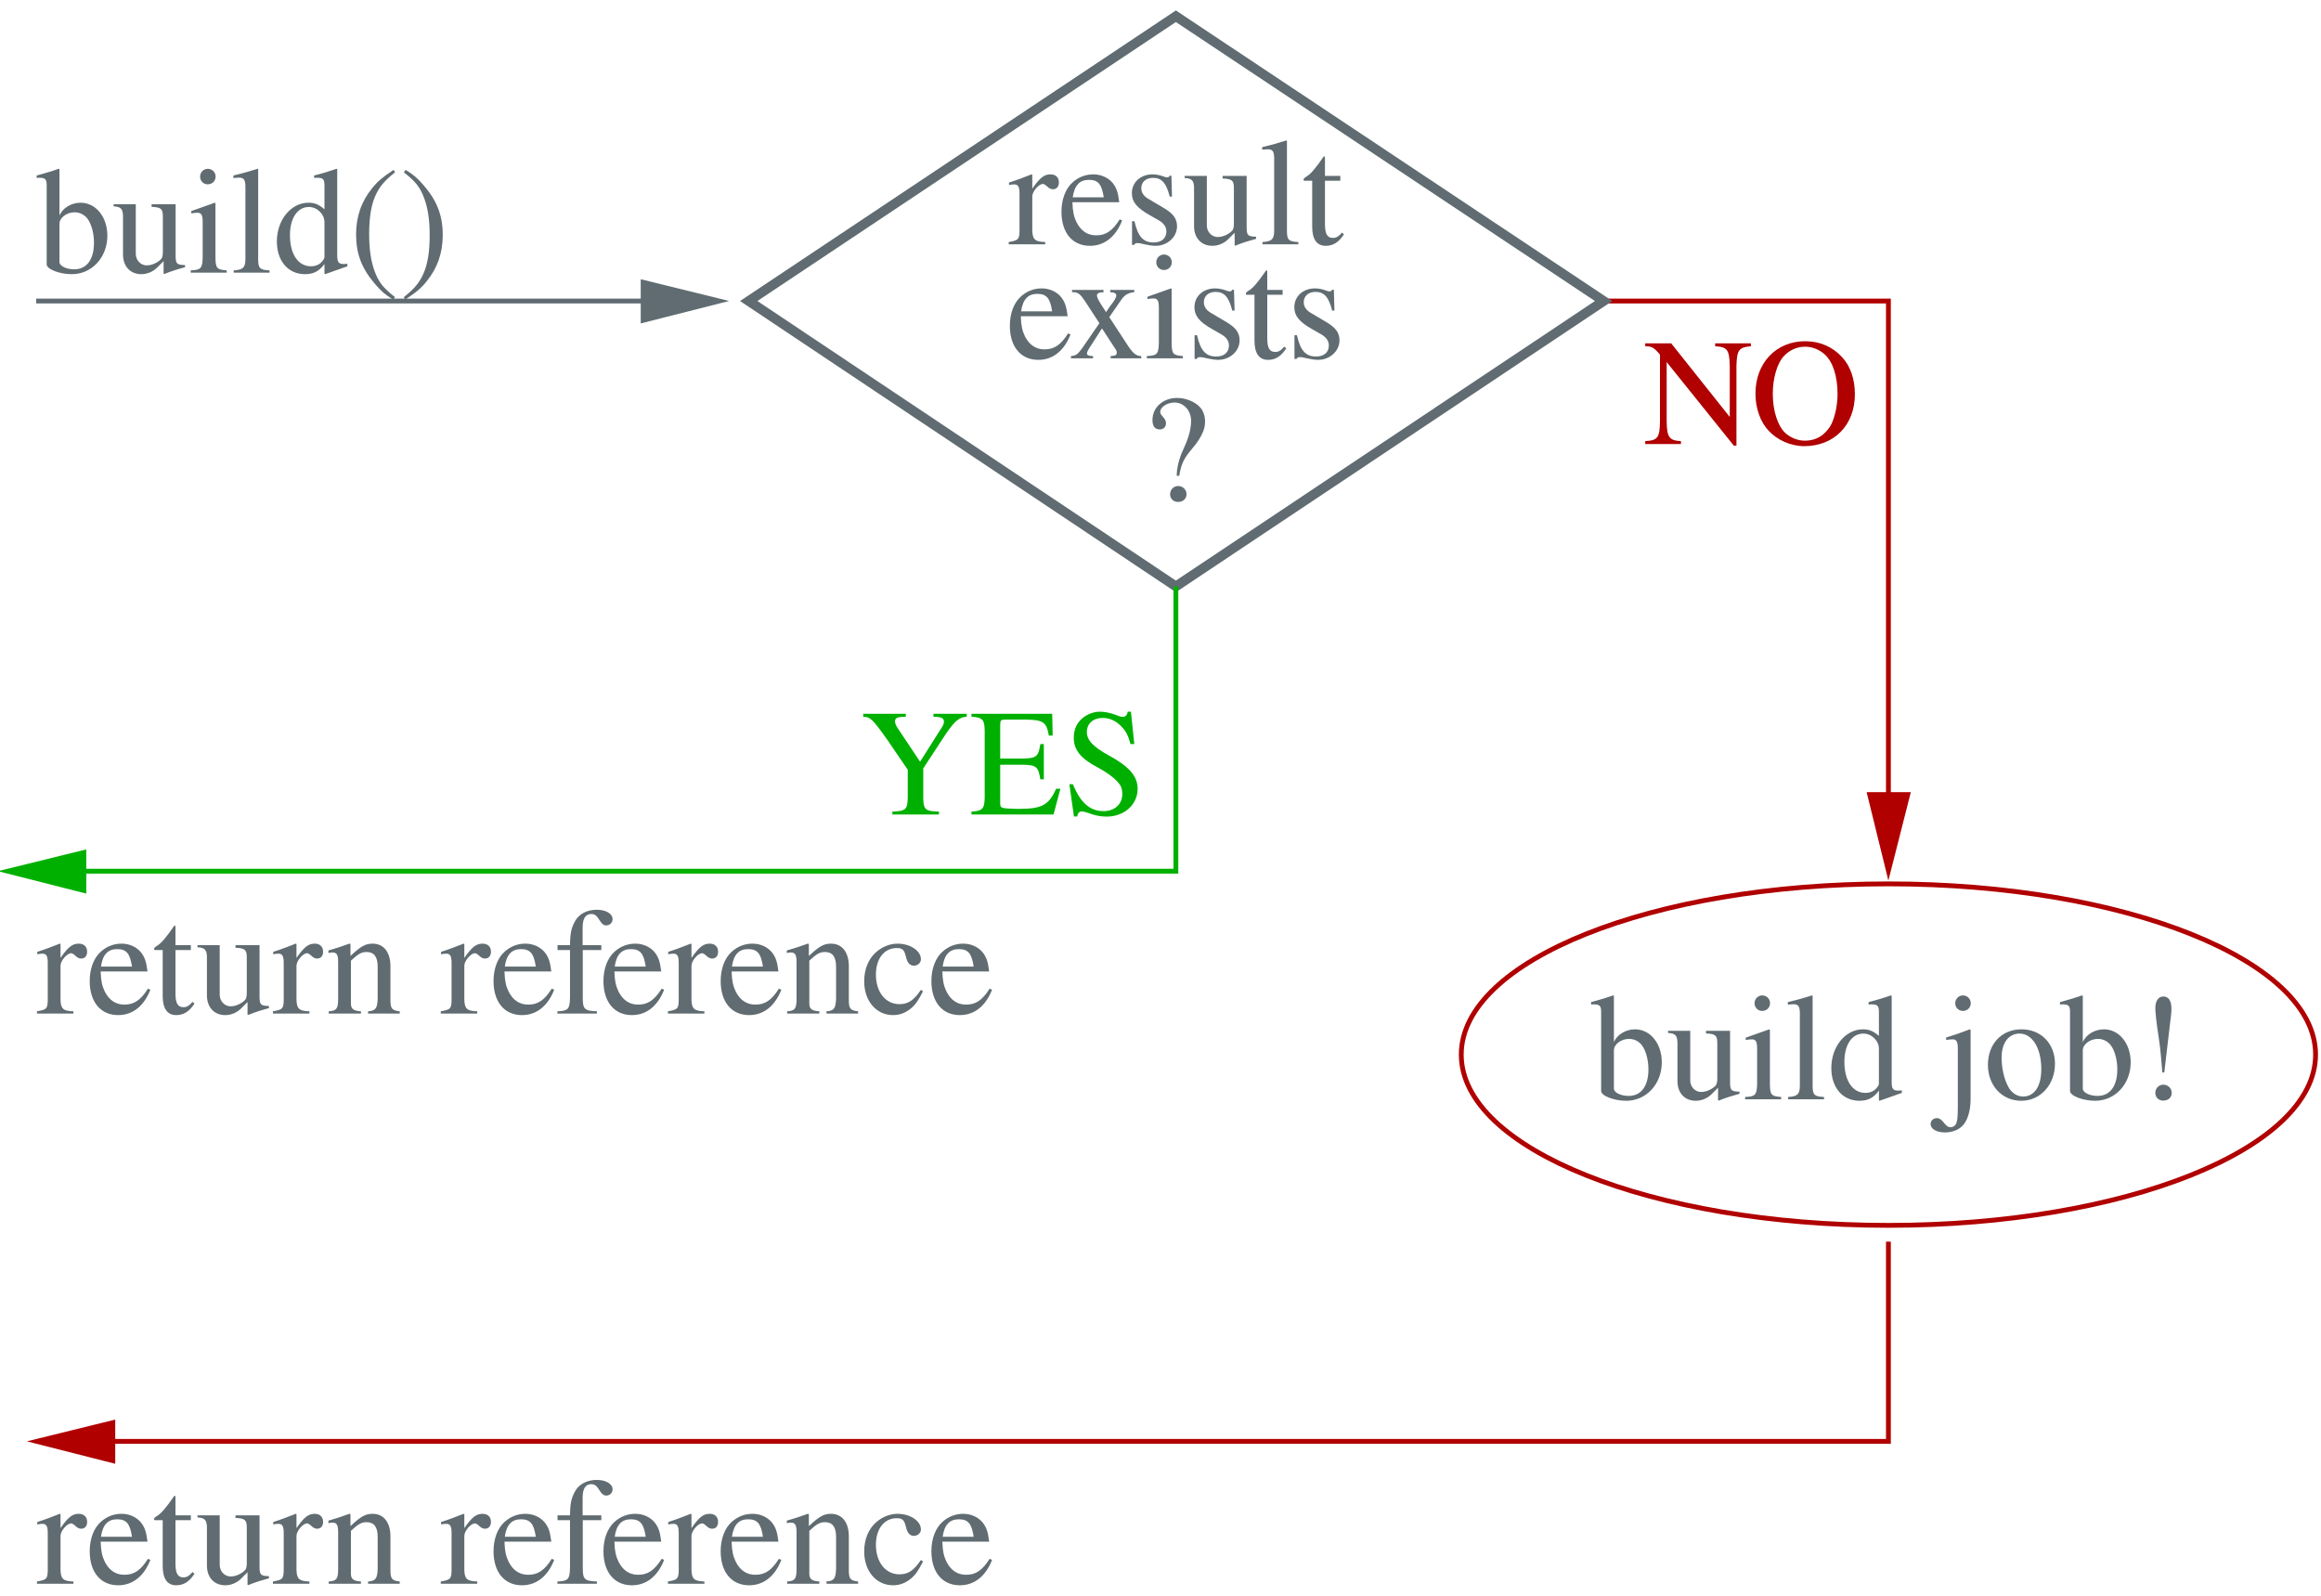
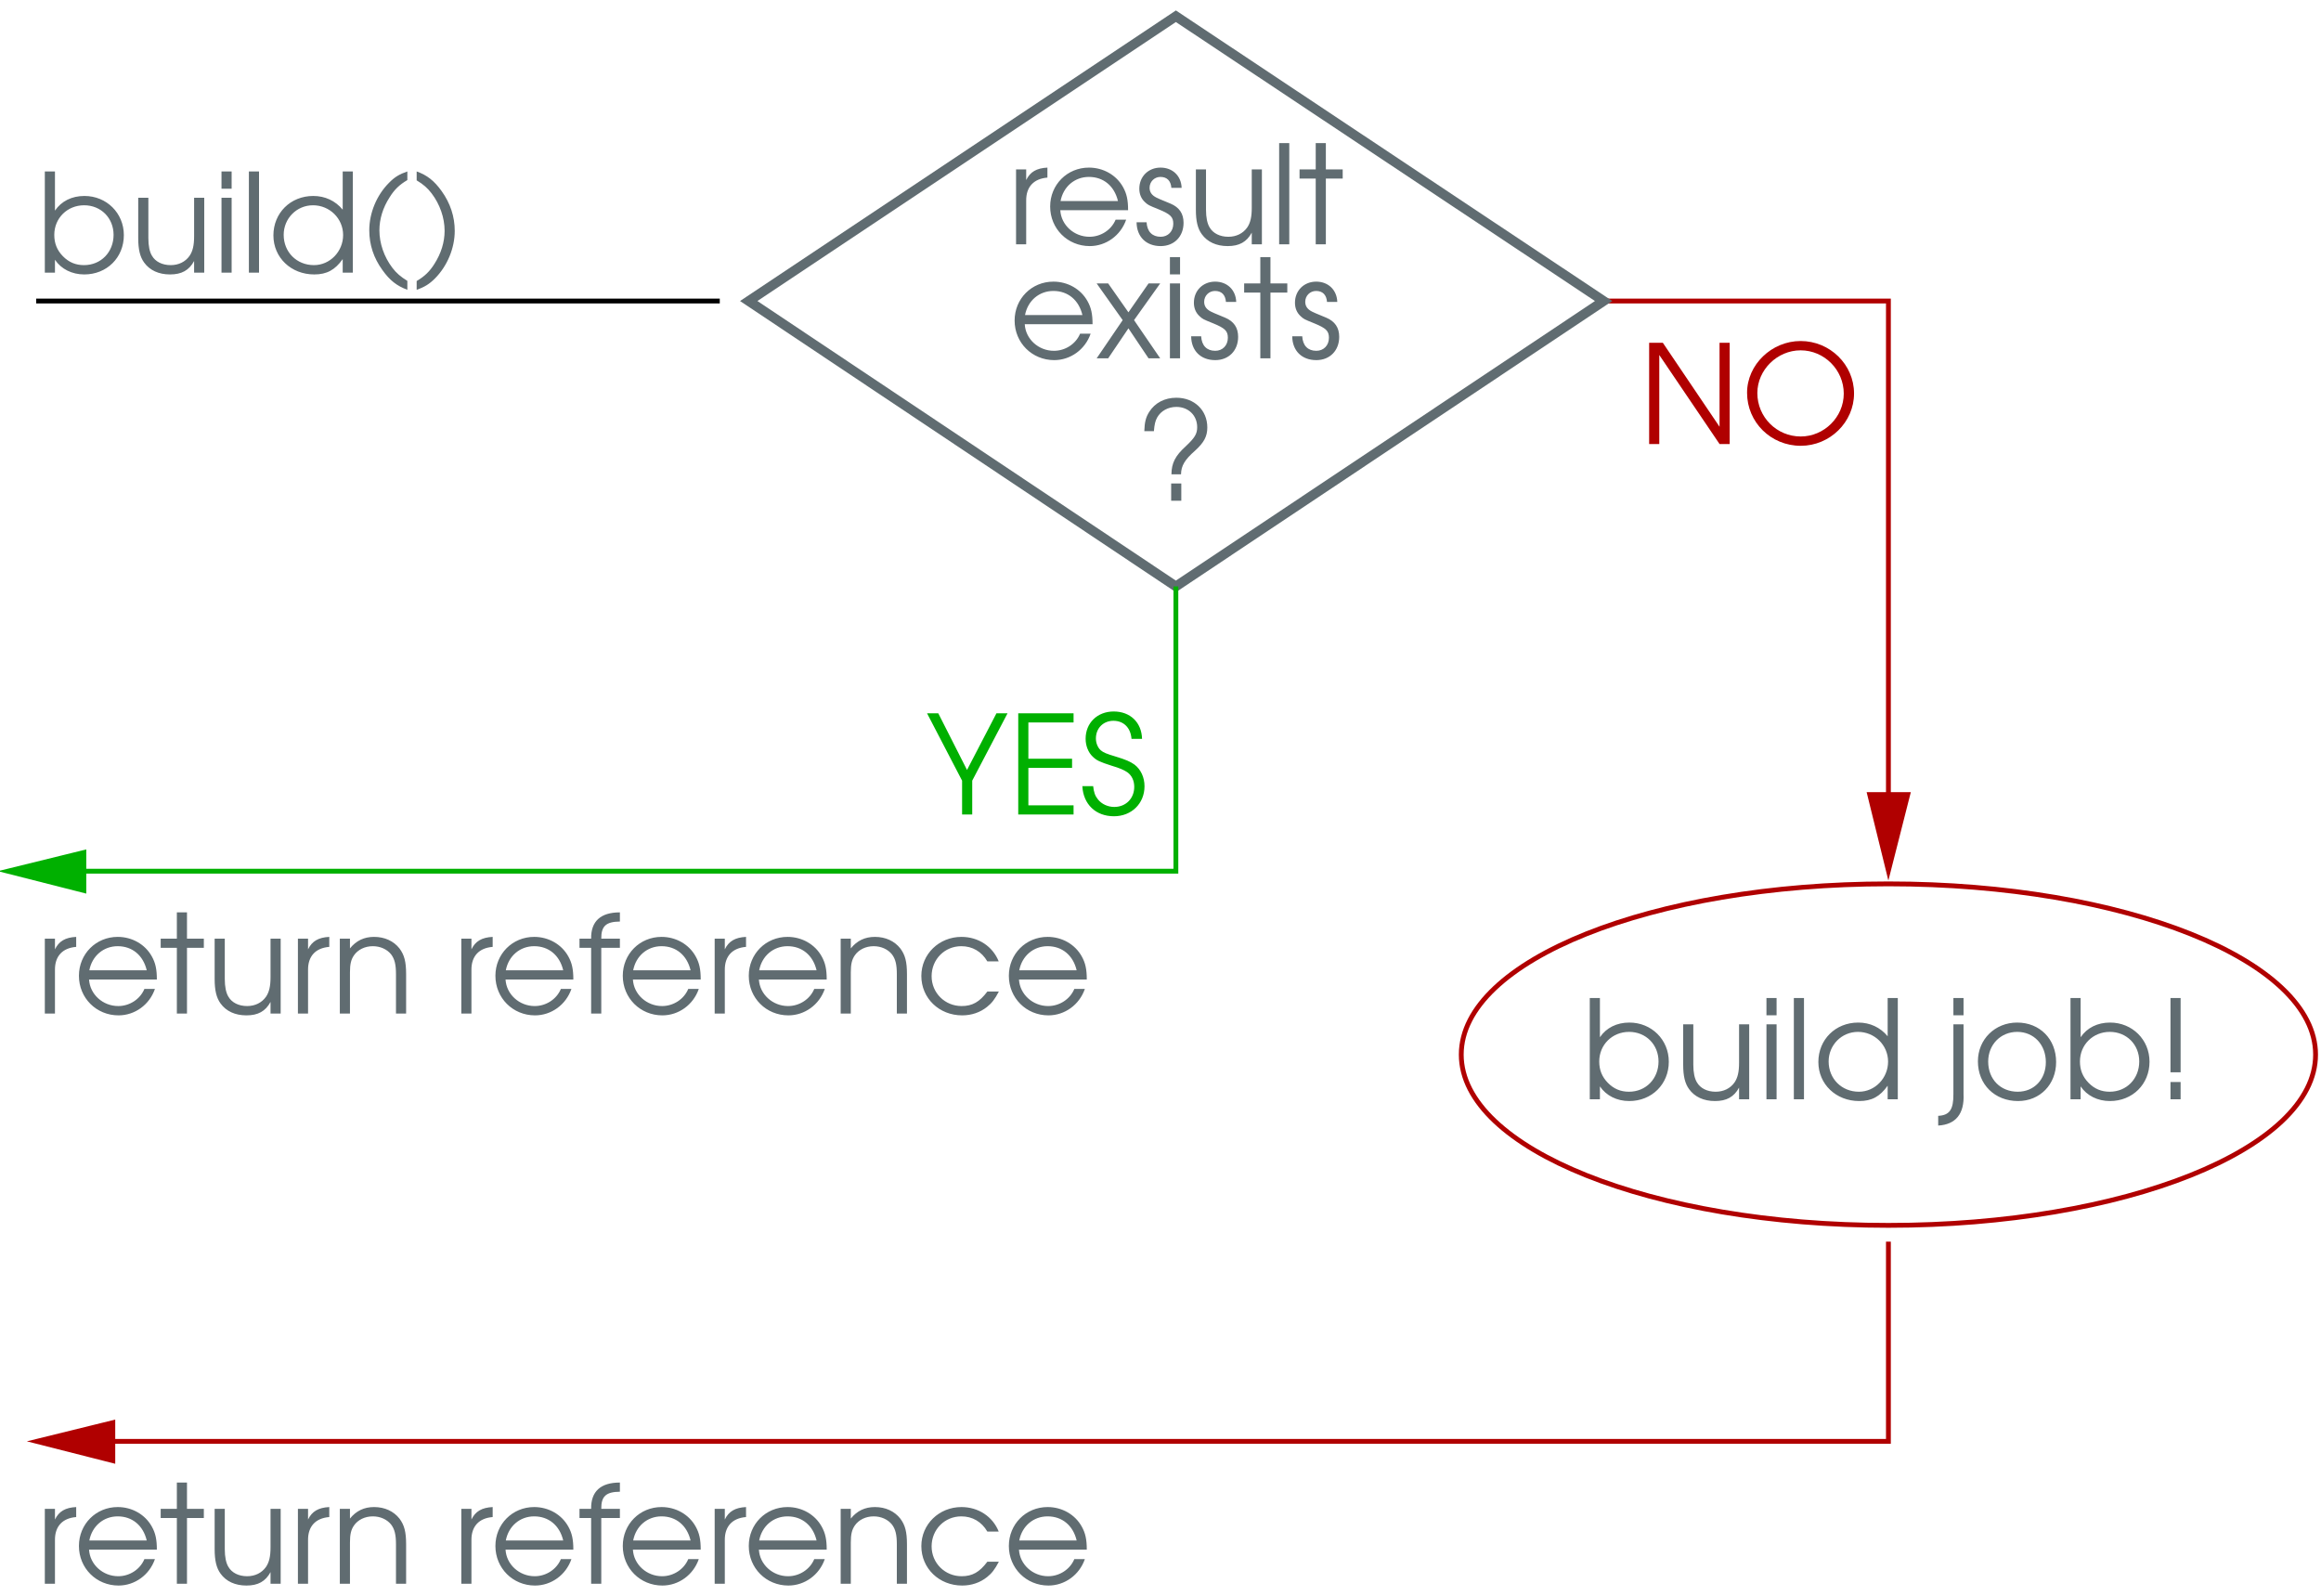
<svg xmlns="http://www.w3.org/2000/svg" width="3.2in" height="2.2in" viewBox="11751 8953 3847 2637">
  <g style="stroke-width:.025in; fill:none">
    <ellipse transform="translate(14881,10697) rotate(-0)" rx="708" ry="283" style="stroke:#b00000;stroke-width:8;" />
    <polyline points="14409,9448 14881,9448 14881,10267 " style="stroke:#b00000;stroke-width:8; stroke-linejoin:miter; stroke-linecap:butt; " />
    <polygon points="14850 10266 14881 10392 14913 10266 14850 10266  " style="stroke:#b00000;stroke-width:8;stroke-miterlimit:8; fill:#b00000;" />
+     <polyline points="11811,9448 12944,9448 " style="stroke:#000000;stroke-width:8; stroke-linejoin:miter; stroke-linecap:butt; " />
    <polyline points="14881,11007 14881,11338 11935,11338 " style="stroke:#b00000;stroke-width:8; stroke-linejoin:miter; stroke-linecap:butt; " />
    <polygon points="11938 11307 11812 11338 11938 11370 11938 11307  " style="stroke:#b00000;stroke-width:8;stroke-miterlimit:8; fill:#b00000;" />
    <polygon points="12992,9448 13700,8976 14409,9448 13700,9921 12992,9448 " style="stroke:#606c71;stroke-width:16; stroke-linejoin:miter; stroke-linecap:butt; " />
-     <polyline points="11811,9448 12818,9448 " style="stroke:#606c71;stroke-width:8; stroke-linejoin:miter; stroke-linecap:butt; " />
-     <polygon points="12817 9480 12943 9448 12817 9417 12817 9480  " style="stroke:#606c71;stroke-width:8;stroke-miterlimit:8; fill:#606c71;" />
    <polyline points="13700,9921 13700,10393 11888,10393 " style="stroke:#00b000;stroke-width:8; stroke-linejoin:miter; stroke-linecap:butt; " />
    <polygon points="11890 10362 11764 10393 11890 10425 11890 10362  " style="stroke:#00b000;stroke-width:8;stroke-miterlimit:8; fill:#00b000;" />
-     <text xml:space="preserve" x="11811" y="11574" fill="#606c71" font-family="Times" font-style="normal" font-weight="normal" font-size="252" text-anchor="start">return reference</text>
-     <text xml:space="preserve" x="14881" y="10771" fill="#606c71" font-family="Times" font-style="normal" font-weight="normal" font-size="252" text-anchor="middle">build job!</text>
-     <text xml:space="preserve" x="13700" y="9779" fill="#606c71" font-family="Times" font-style="normal" font-weight="normal" font-size="252" text-anchor="middle">?</text>
-     <text xml:space="preserve" x="13700" y="9354" fill="#606c71" font-family="Times" font-style="normal" font-weight="normal" font-size="252" text-anchor="middle">result</text>
-     <text xml:space="preserve" x="13700" y="9543" fill="#606c71" font-family="Times" font-style="normal" font-weight="normal" font-size="252" text-anchor="middle">exists</text>
-     <text xml:space="preserve" x="13653" y="10299" fill="#00b000" font-family="Times" font-style="normal" font-weight="normal" font-size="252" text-anchor="end">YES</text>
-     <text xml:space="preserve" x="14834" y="9685" fill="#b00000" font-family="Times" font-style="normal" font-weight="normal" font-size="252" text-anchor="end">NO</text>
-     <text xml:space="preserve" x="11811" y="10629" fill="#606c71" font-family="Times" font-style="normal" font-weight="normal" font-size="252" text-anchor="start">return reference</text>
-     <text xml:space="preserve" x="11811" y="9401" fill="#606c71" font-family="Times" font-style="normal" font-weight="normal" font-size="252" text-anchor="start">build()</text>
+     <text xml:space="preserve" x="11811" y="11574" fill="#606c71" font-family="AvantGarde" font-style="normal" font-weight="normal" font-size="227" text-anchor="start">return reference</text>
+     <text xml:space="preserve" x="13700" y="9779" fill="#606c71" font-family="AvantGarde" font-style="normal" font-weight="normal" font-size="227" text-anchor="middle">?</text>
+     <text xml:space="preserve" x="13700" y="9354" fill="#606c71" font-family="AvantGarde" font-style="normal" font-weight="normal" font-size="227" text-anchor="middle">result</text>
+     <text xml:space="preserve" x="13700" y="9543" fill="#606c71" font-family="AvantGarde" font-style="normal" font-weight="normal" font-size="227" text-anchor="middle">exists</text>
+     <text xml:space="preserve" x="14834" y="9685" fill="#b00000" font-family="AvantGarde" font-style="normal" font-weight="normal" font-size="227" text-anchor="end">NO</text>
+     <text xml:space="preserve" x="13653" y="10299" fill="#00b000" font-family="AvantGarde" font-style="normal" font-weight="normal" font-size="227" text-anchor="end">YES</text>
+     <text xml:space="preserve" x="14881" y="10771" fill="#606c71" font-family="AvantGarde" font-style="normal" font-weight="normal" font-size="227" text-anchor="middle">build job!</text>
+     <text xml:space="preserve" x="11811" y="10629" fill="#606c71" font-family="AvantGarde" font-style="normal" font-weight="normal" font-size="227" text-anchor="start">return reference</text>
+     <text xml:space="preserve" x="11811" y="9401" fill="#606c71" font-family="AvantGarde" font-style="normal" font-weight="normal" font-size="227" text-anchor="start">build()</text>
  </g>
</svg>
